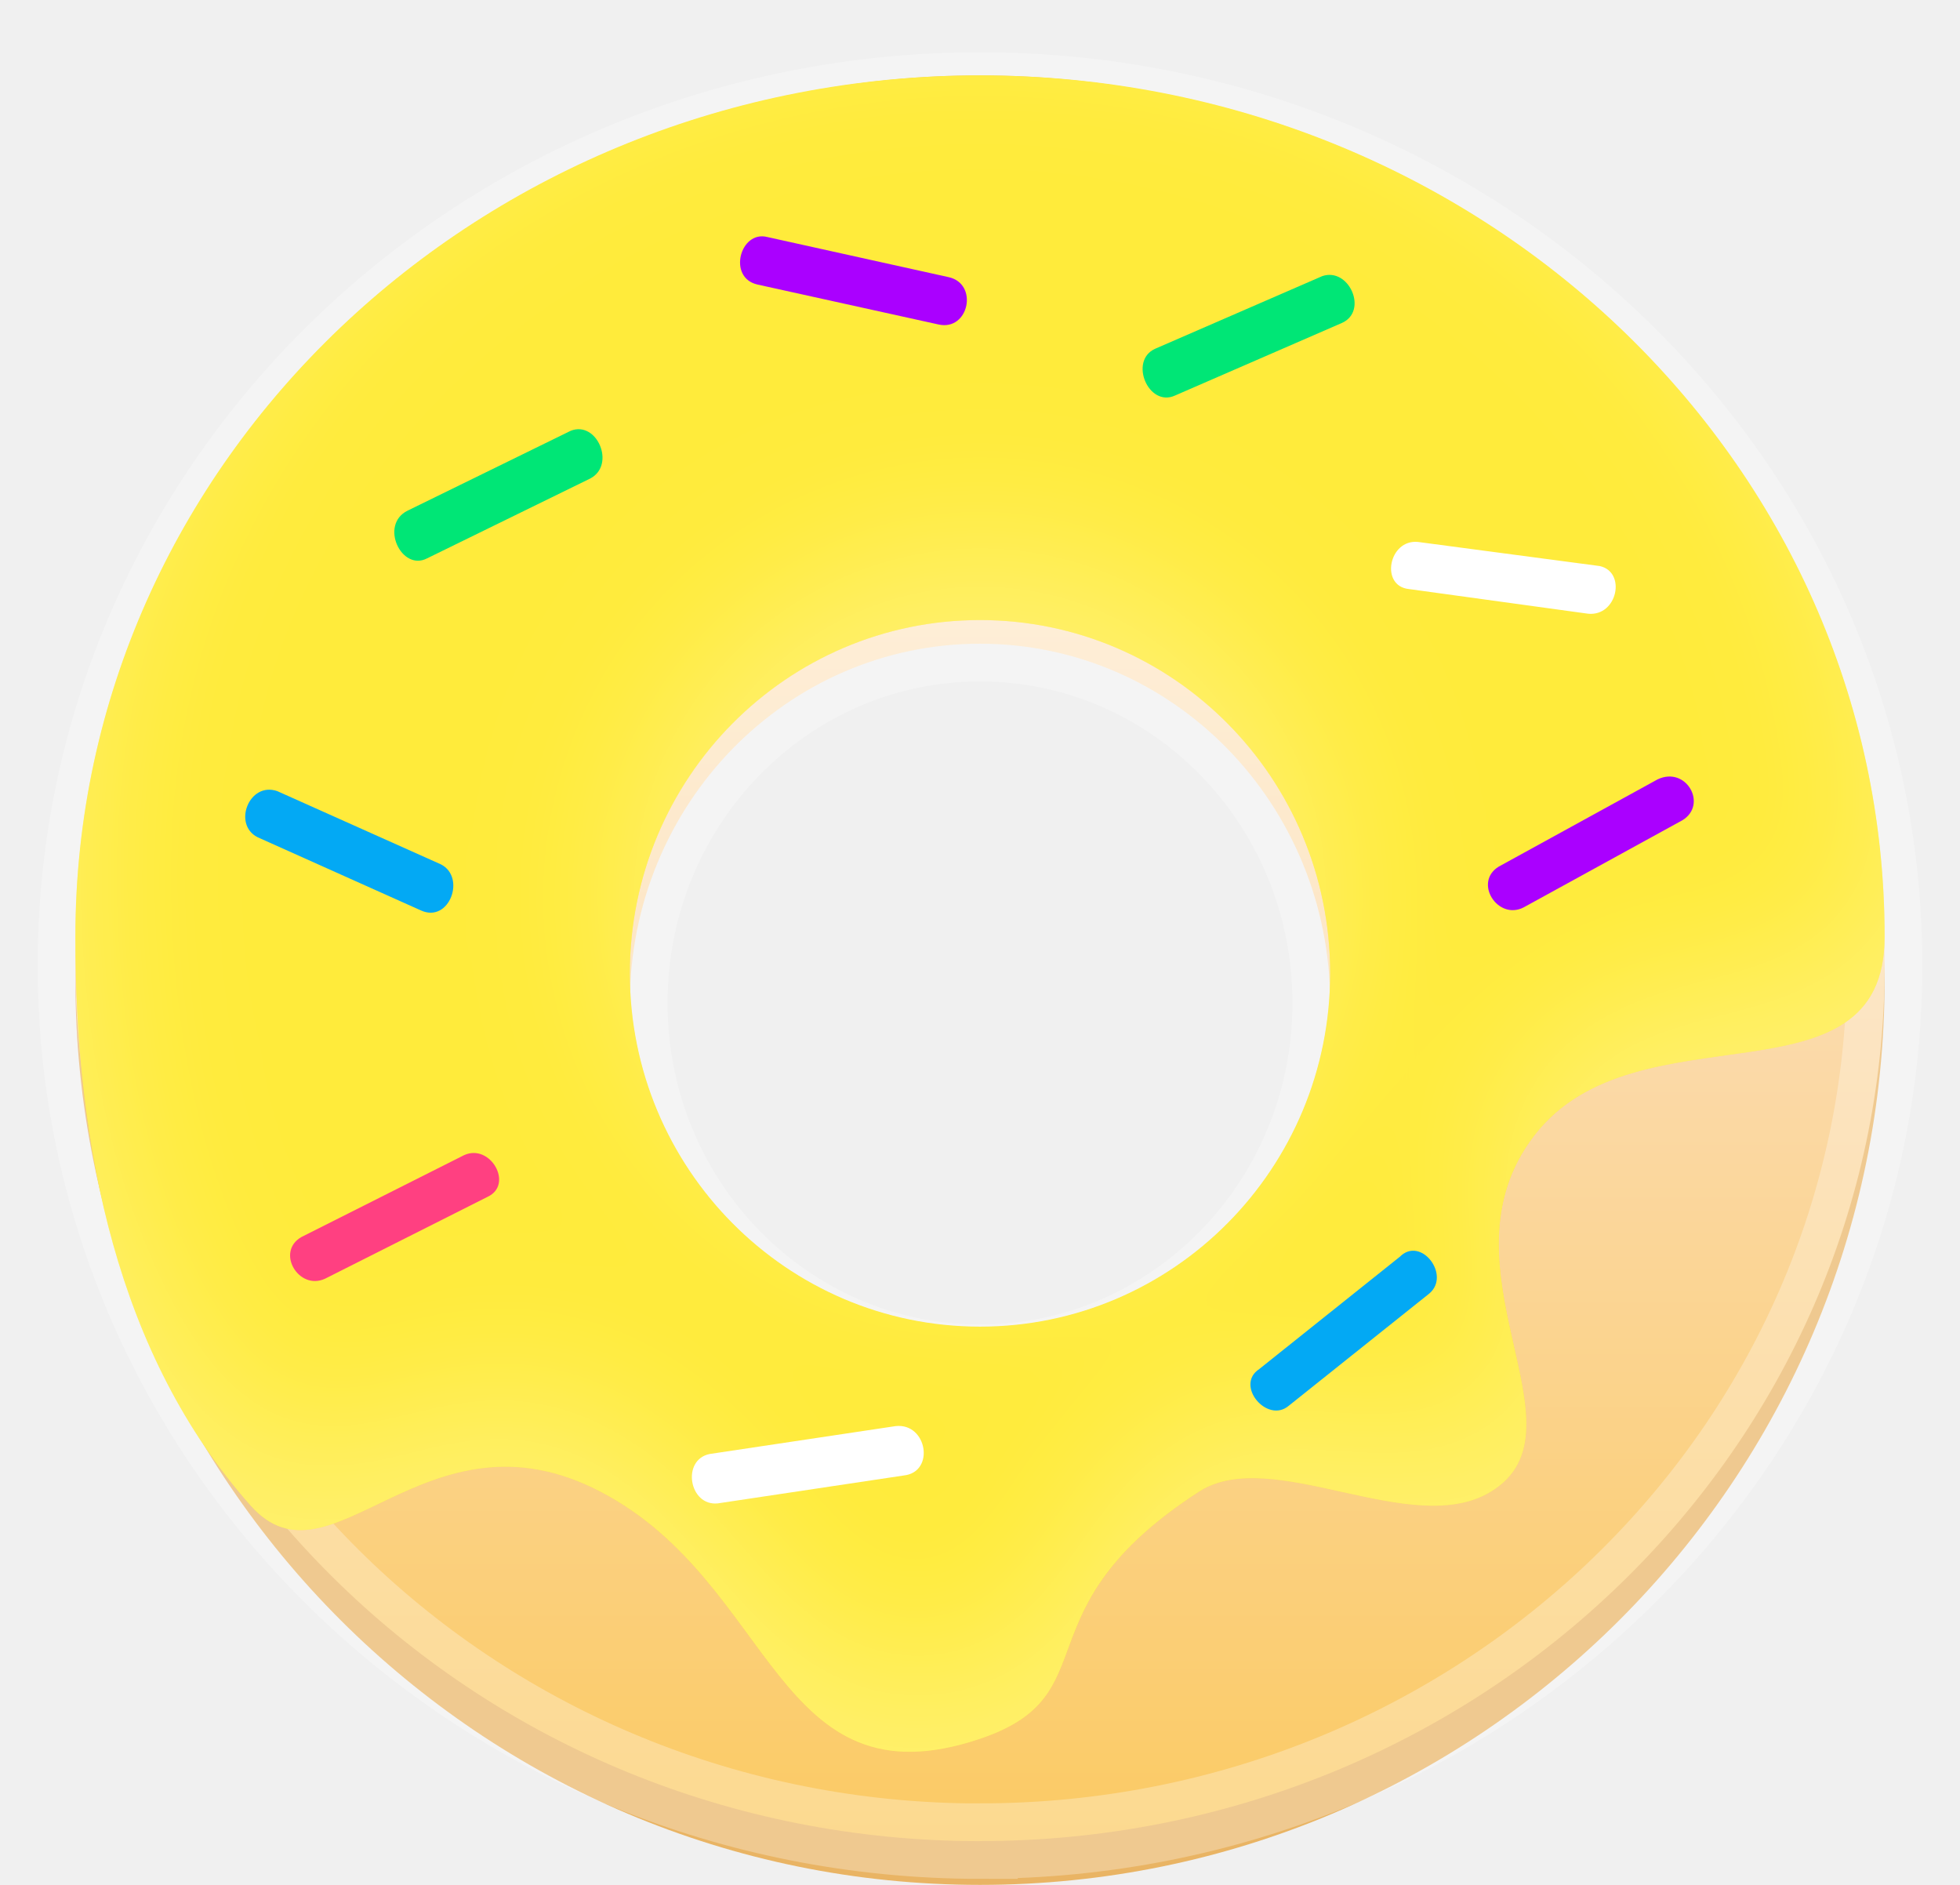
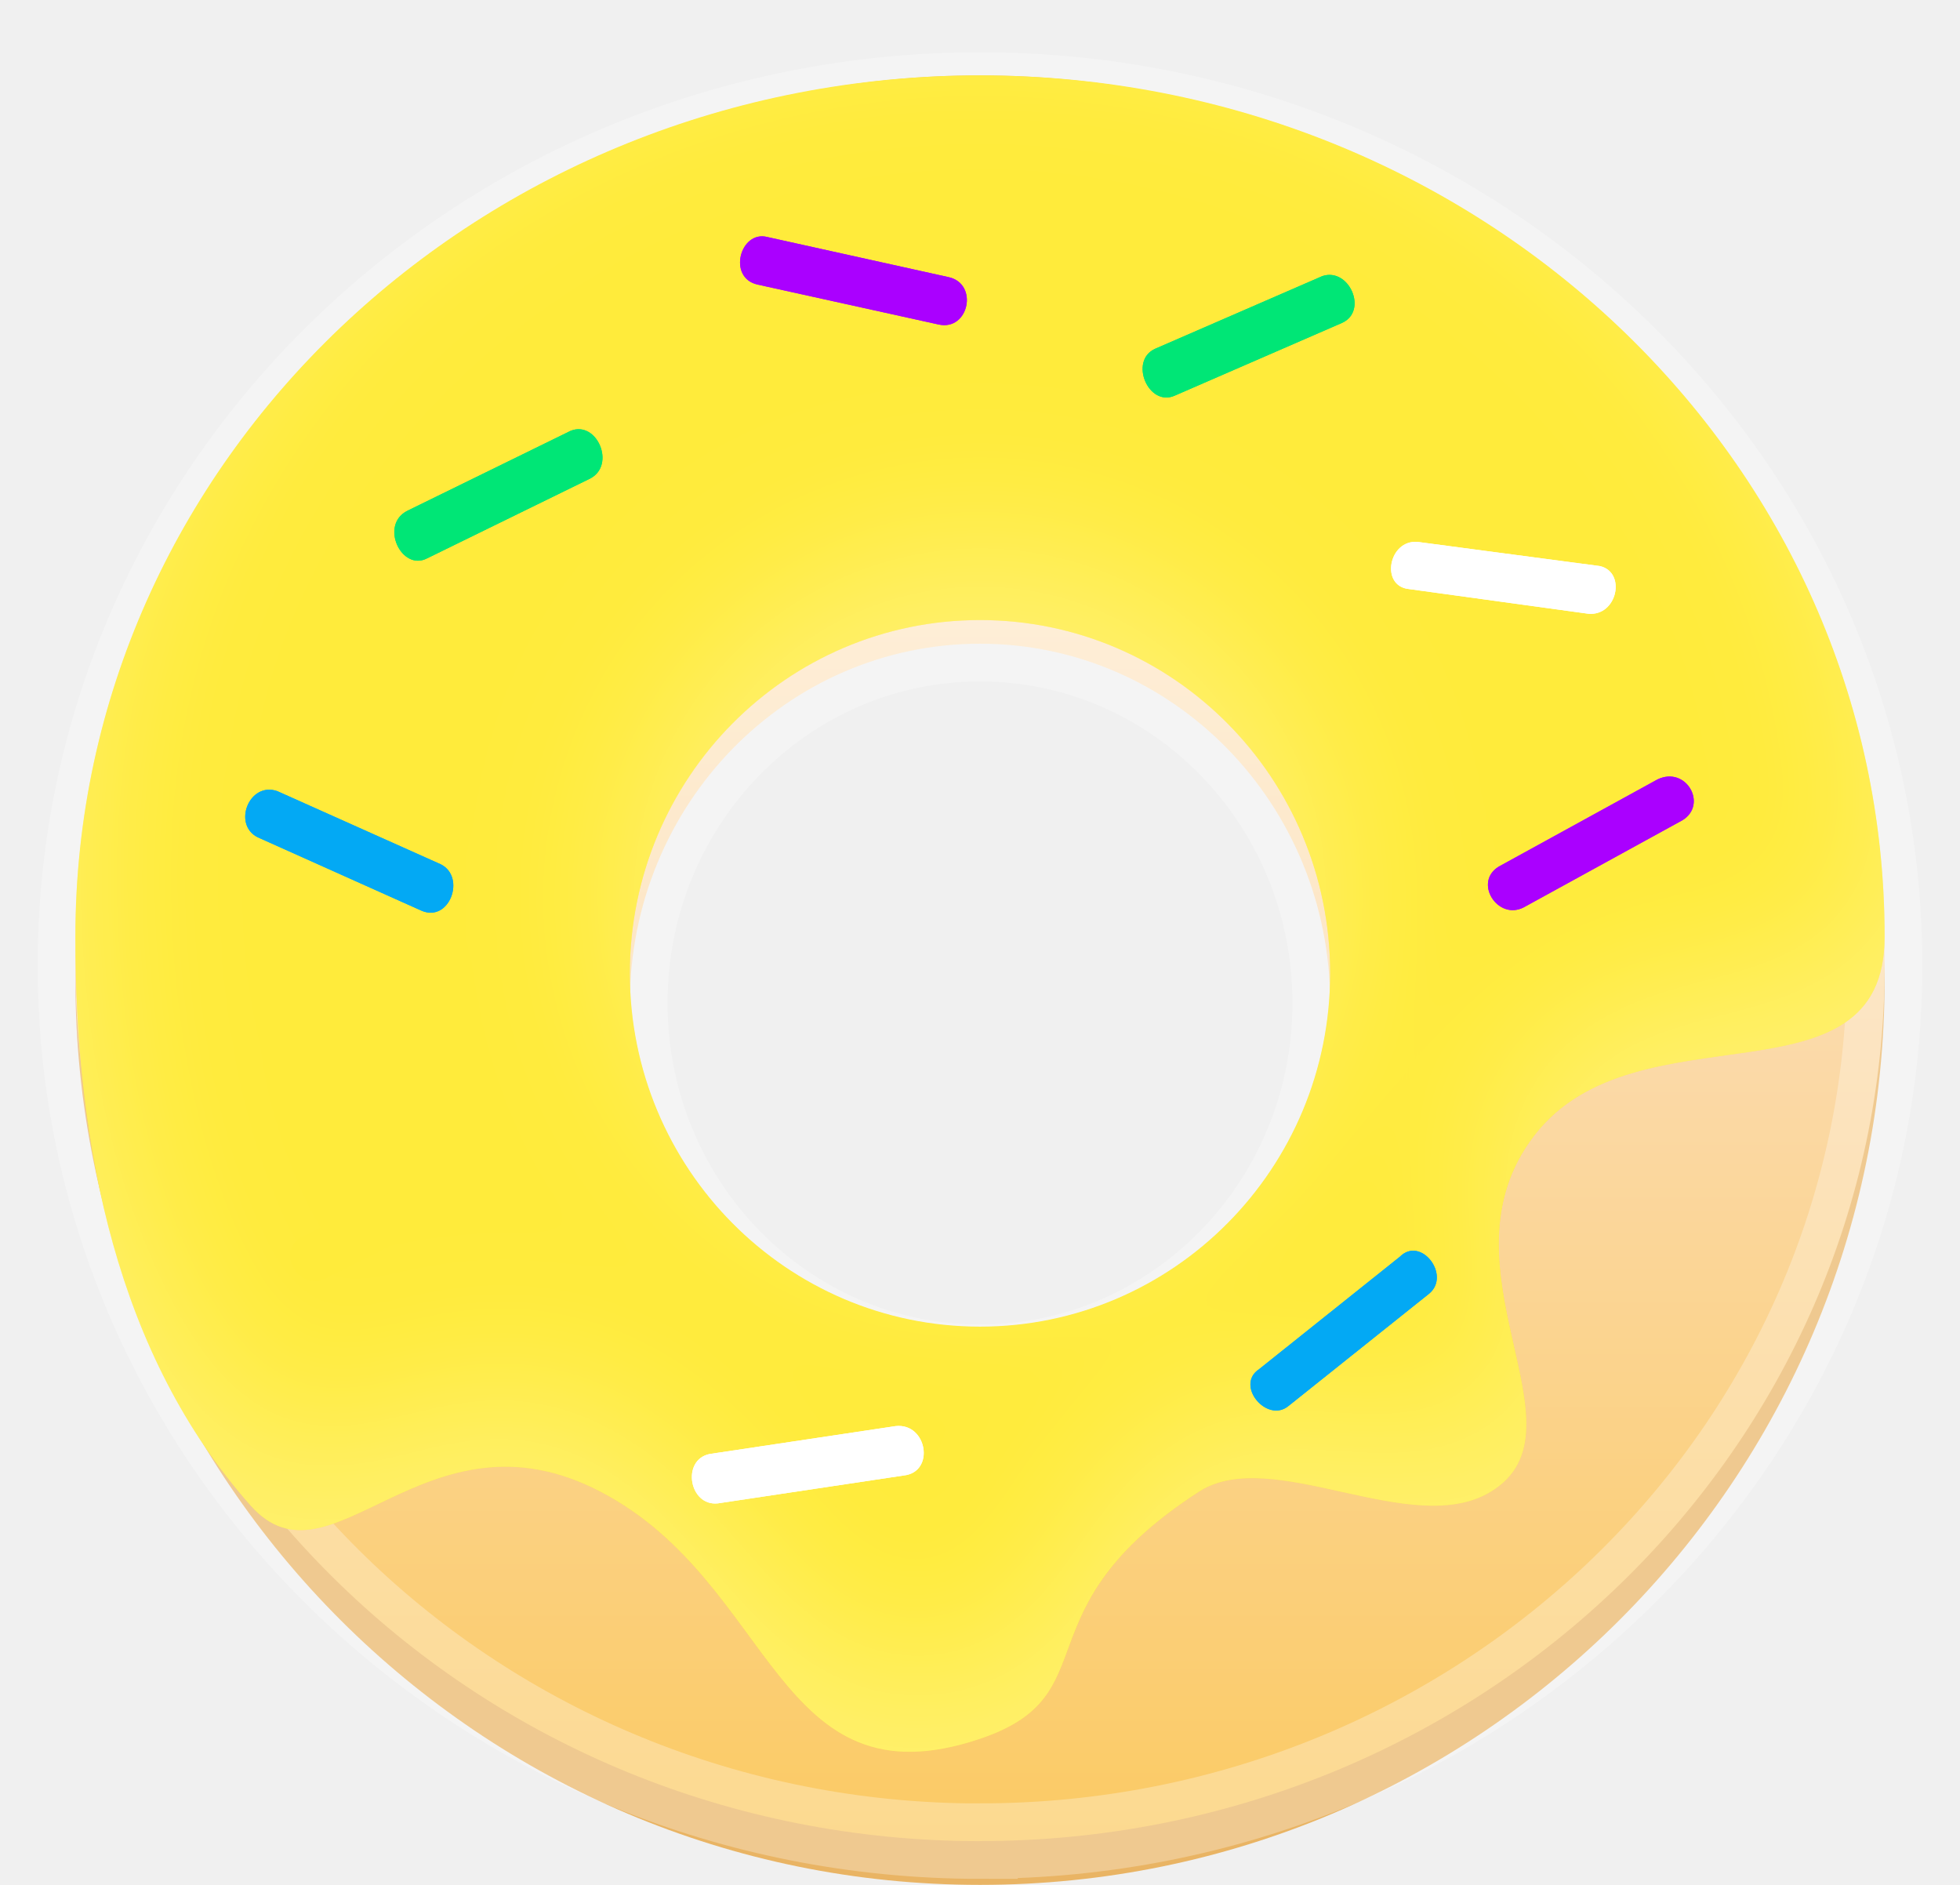
<svg xmlns="http://www.w3.org/2000/svg" xmlns:xlink="http://www.w3.org/1999/xlink" width="26" height="25" viewBox="0 0 26 25">
  <defs>
    <linearGradient id="a" x1="50%" x2="50%" y1="0%" y2="100%">
      <stop offset="0%" stop-color="#FFF8EE" />
      <stop offset="55.675%" stop-color="#FBD9A7" />
      <stop offset="100%" stop-color="#FBCA63" />
    </linearGradient>
    <path id="b" d="M12 22.063c-2.726.917-2.71-2.064-5.032-3.277-2.323-1.214-3.577 1.386-4.645.182C.559 16.979 0 14.228 0 11.422 0 5.114 5.373 0 12 0s12 5.114 12 11.422c0 2.332-3.29.879-4.645 2.636-1.355 1.757.774 3.905-.58 4.728-1.051.638-2.904-.628-3.872 0-2.422 1.57-1.161 2.691-2.903 3.277zm0-5.467c2.565 0 4.645-2.098 4.645-4.686S14.565 7.224 12 7.224c-2.565 0-4.645 2.098-4.645 4.686s2.08 4.686 4.645 4.686z" />
    <filter id="c" width="112.5%" height="113.5%" x="-6.3%" y="-6.7%" filterUnits="objectBoundingBox">
      <feGaussianBlur in="SourceAlpha" result="shadowBlurInner1" stdDeviation="1" />
      <feOffset dy="-1" in="shadowBlurInner1" result="shadowOffsetInner1" />
      <feComposite in="shadowOffsetInner1" in2="SourceAlpha" k2="-1" k3="1" operator="arithmetic" result="shadowInnerInner1" />
      <feColorMatrix in="shadowInnerInner1" values="0 0 0 0 1 0 0 0 0 1 0 0 0 0 1 0 0 0 0.256 0" />
    </filter>
  </defs>
  <g fill="none" fill-rule="evenodd">
    <path fill="#E9B464" d="M1.003 12.751L1 13c0 6.627 5.373 12 12 12s12-5.373 12-12c0-.083 0-.166-.003-.249-.132 6.145-5.453 11.088-11.997 11.088S1.135 18.896 1.003 12.75zm3.599-8.322A11.961 11.961 0 0 1 13 1c3.27 0 6.234 1.308 8.398 3.429C19.234 2.427 16.27 1.194 13 1.194c-3.27 0-6.234 1.233-8.398 3.235z" />
    <path fill="url(#a)" stroke="#FFF" stroke-opacity=".283" d="M12 23.42c-6.627 0-12-5.2-12-11.614C0 5.393 5.373.194 12 .194s12 5.199 12 11.612c0 6.414-5.373 11.613-12 11.613zm0-6.353c2.565 0 4.645-2.133 4.645-4.764 0-2.632-2.08-4.765-4.645-4.765-2.565 0-4.645 2.133-4.645 4.765 0 2.631 2.08 4.764 4.645 4.764z" transform="translate(1 1)" />
    <g transform="translate(1 1)">
      <use fill="#FFEB3B" xlink:href="#b" />
      <use fill="#000" filter="url(#c)" xlink:href="#b" />
    </g>
-     <path fill="#03A9F4" fill-rule="nonzero" d="M18.961 17.156l-1.865 1.489c-.286.243-.72-.273-.391-.487l1.864-1.489c.28-.28.679.244.392.487" />
-     <path fill="#FFF" fill-rule="nonzero" d="M21.067 8.14l-2.376-.327c-.387-.038-.27-.663.118-.625l2.413.32c.356.08.232.67-.155.632" />
-     <path fill="#FF4081" fill-rule="nonzero" d="M6.468 15.874L4.312 16.96c-.35.162-.658-.357-.313-.553l2.156-1.085c.35-.162.663.39.313.552" />
-     <path fill="#A0F" fill-rule="nonzero" d="M12.451 4.304l-2.403-.53c-.401-.09-.23-.724.132-.63l2.404.532c.4.088.268.717-.133.628" />
-     <path fill="#03A9F4" fill-rule="nonzero" d="M5.587 12.077l-2.169-.972c-.337-.169-.112-.742.26-.612l2.17.971c.337.17.113.78-.261.613" />
-     <path fill="#A0F" fill-rule="nonzero" d="M22.32 10.878l-2.11 1.158c-.343.174-.667-.333-.33-.541l2.109-1.158c.38-.18.667.333.331.541" />
-     <path fill="#FFF" fill-rule="nonzero" d="M11.988 19.57l-2.466.37c-.382.04-.485-.579-.108-.655l2.467-.37c.419-.045.526.611.107.655" />
-     <path fill="#00E676" fill-rule="nonzero" d="M17.802 4.283l-2.217.964c-.351.158-.613-.463-.262-.621l2.218-.964c.355-.12.612.463.261.621M7.831 6.346L5.667 7.405c-.341.18-.638-.446-.26-.632L7.57 5.714c.349-.14.602.452.261.632" />
+     <path id="1" fill="#03A9F4" fill-rule="nonzero" x="" d="M18.961 17.156l-1.865 1.489c-.286.243-.72-.273-.391-.487l1.864-1.489c.28-.28.679.244.392.487" />
+     <path id="2" fill="#FFF" fill-rule="nonzero" d="M21.067 8.14l-2.376-.327c-.387-.038-.27-.663.118-.625l2.413.32c.356.08.232.67-.155.632" />
+     <path id="3" fill="#FFEB3B" fill-rule="nonzero" d="M6.468 15.874L4.312 16.96c-.35.162-.658-.357-.313-.553l2.156-1.085c.35-.162.663.39.313.552" />
+     <path id="4" fill="#A0F" fill-rule="nonzero" d="M12.451 4.304l-2.403-.53c-.401-.09-.23-.724.132-.63l2.404.532c.4.088.268.717-.133.628" />
+     <path id="5" fill="#03A9F4" fill-rule="nonzero" d="M5.587 12.077l-2.169-.972c-.337-.169-.112-.742.26-.612l2.17.971c.337.17.113.78-.261.613" />
+     <path id="6" fill="#A0F" fill-rule="nonzero" d="M22.32 10.878l-2.11 1.158c-.343.174-.667-.333-.33-.541l2.109-1.158c.38-.18.667.333.331.541" />
+     <path id="7" fill="#FFF" fill-rule="nonzero" d="M11.988 19.57l-2.466.37c-.382.04-.485-.579-.108-.655l2.467-.37c.419-.045.526.611.107.655" />
+     <path id="8" fill="#00E676" fill-rule="nonzero" d="M17.802 4.283l-2.217.964c-.351.158-.613-.463-.262-.621l2.218-.964c.355-.12.612.463.261.621M7.831 6.346L5.667 7.405c-.341.18-.638-.446-.26-.632L7.57 5.714c.349-.14.602.452.261.632" />
+     <use xlink:href="#1" />
+     <use xlink:href="#2" />
+     <use xlink:href="#3" />
+     <use xlink:href="#4" />
+     <use xlink:href="#5" />
+     <use xlink:href="#6" />
+     <use xlink:href="#7" />
+     <use xlink:href="#8" />
  </g>
</svg>
